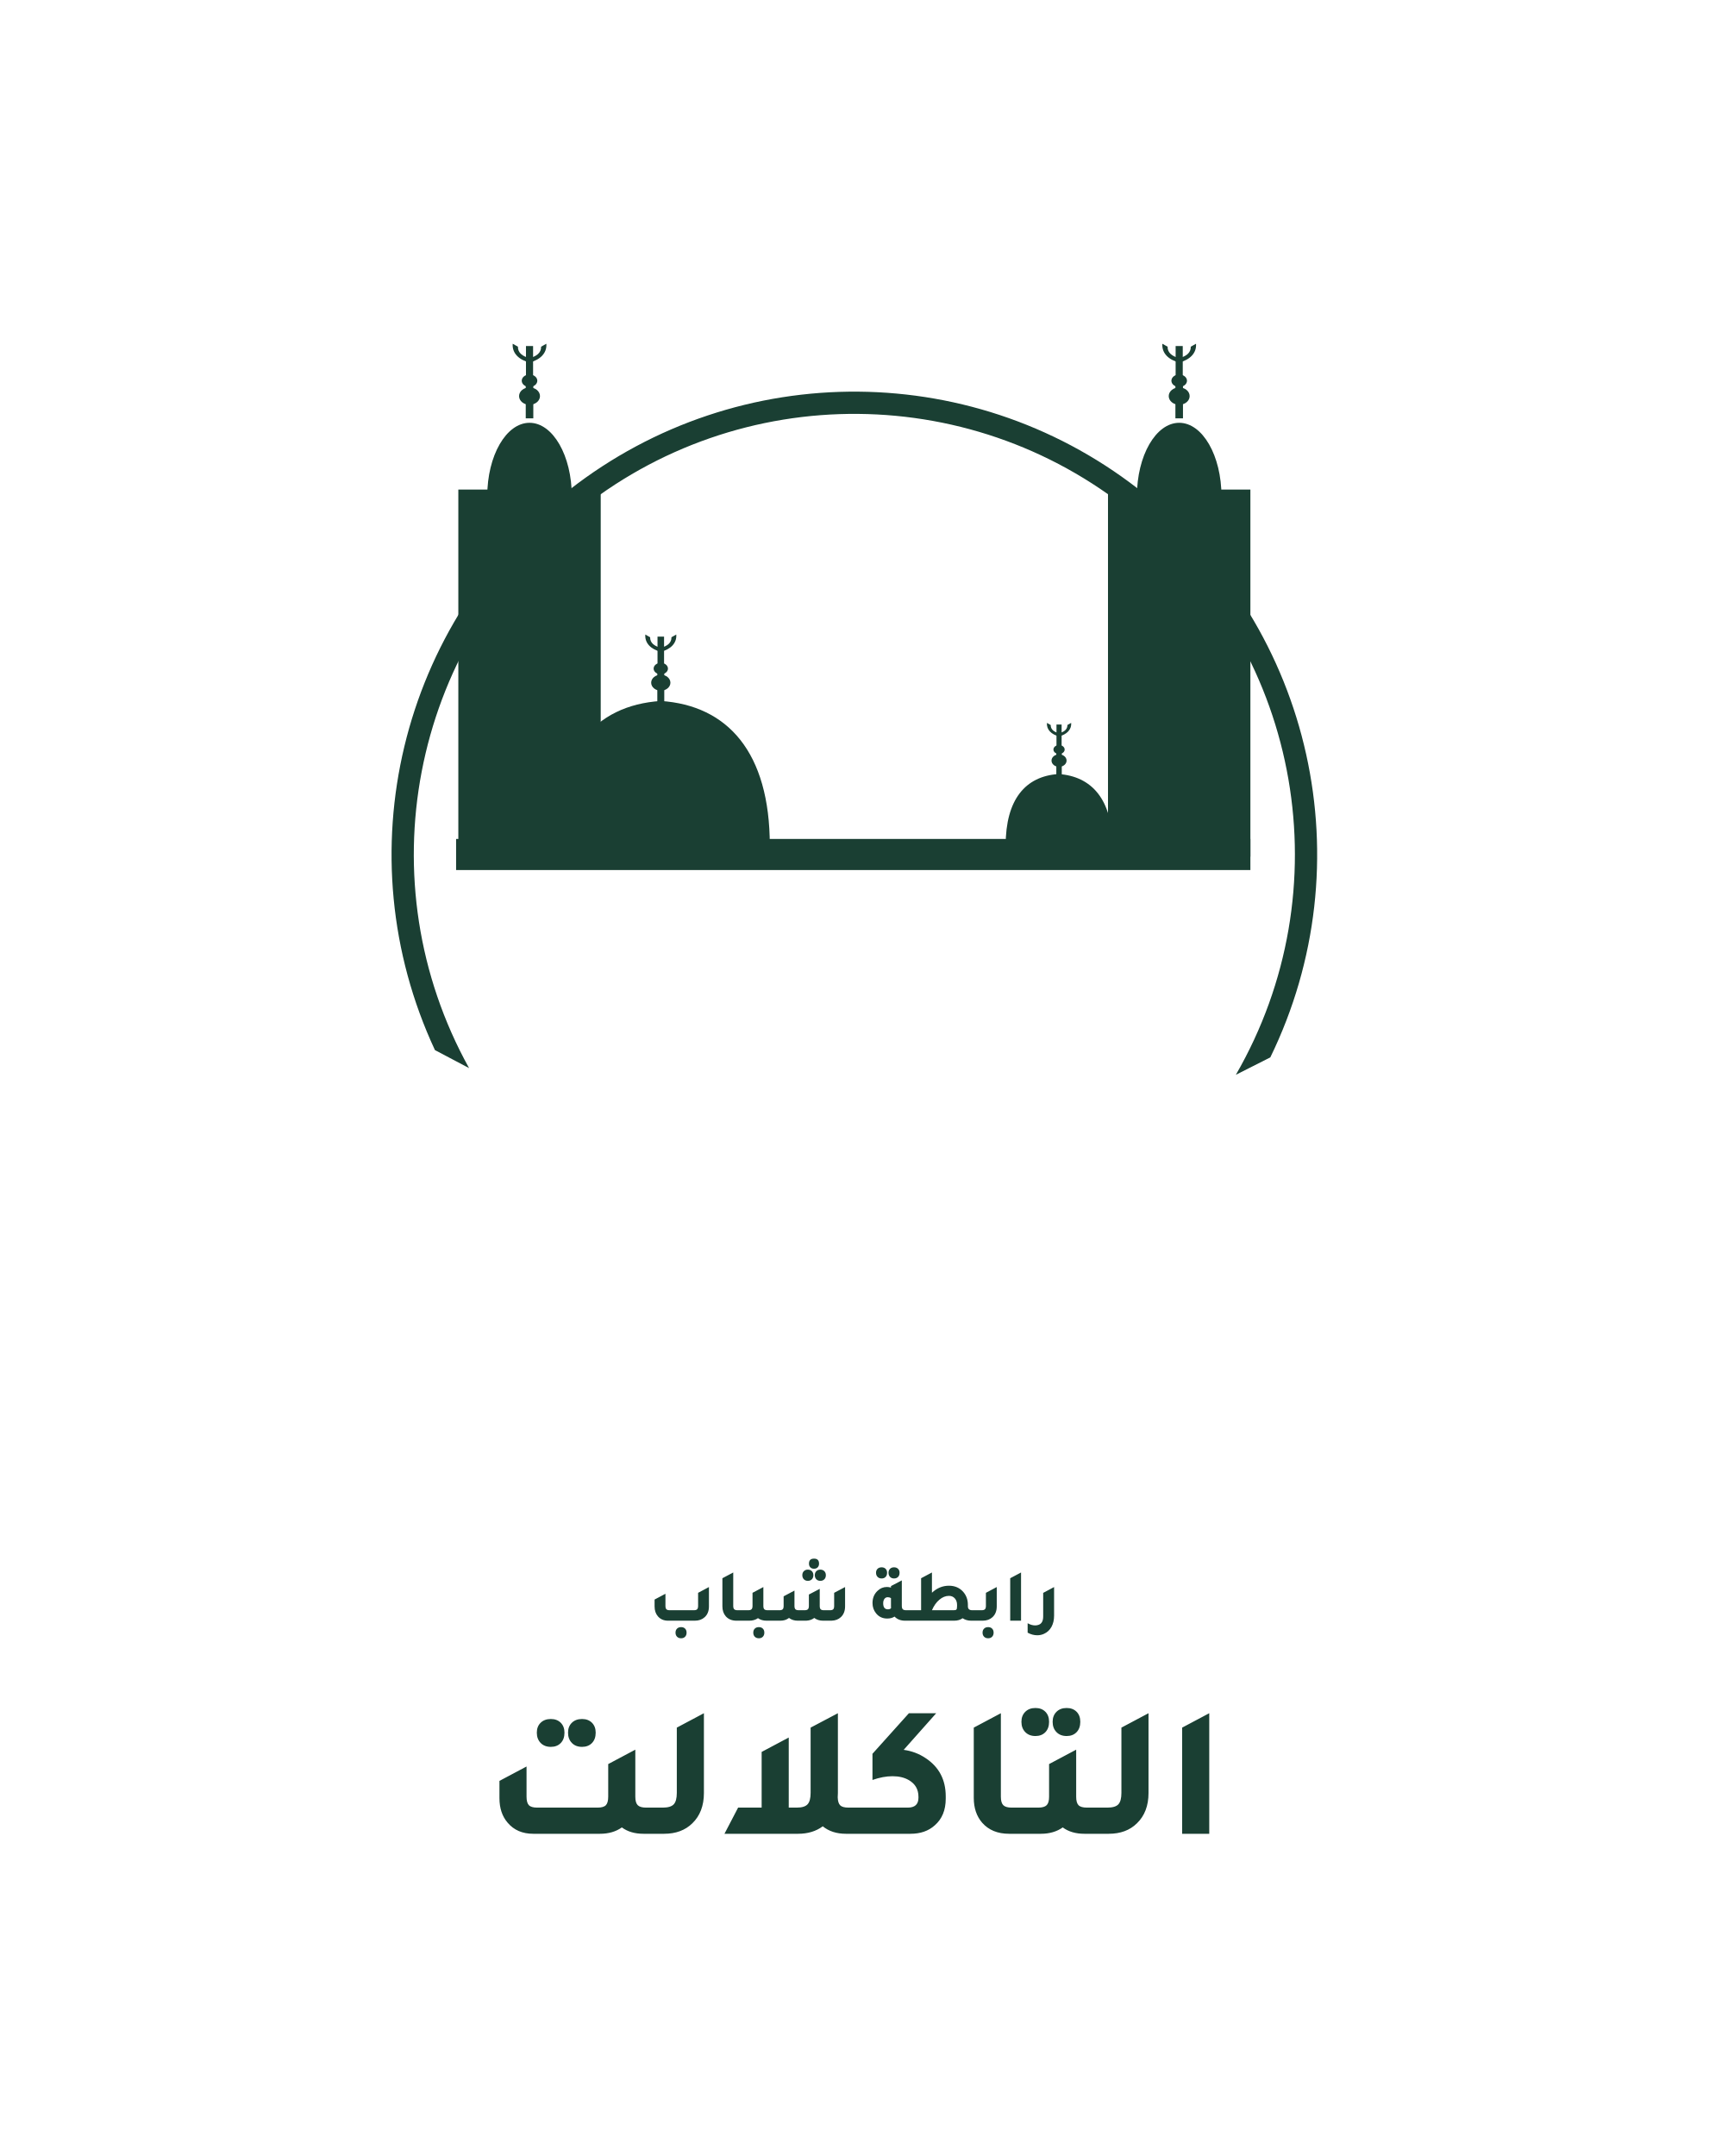
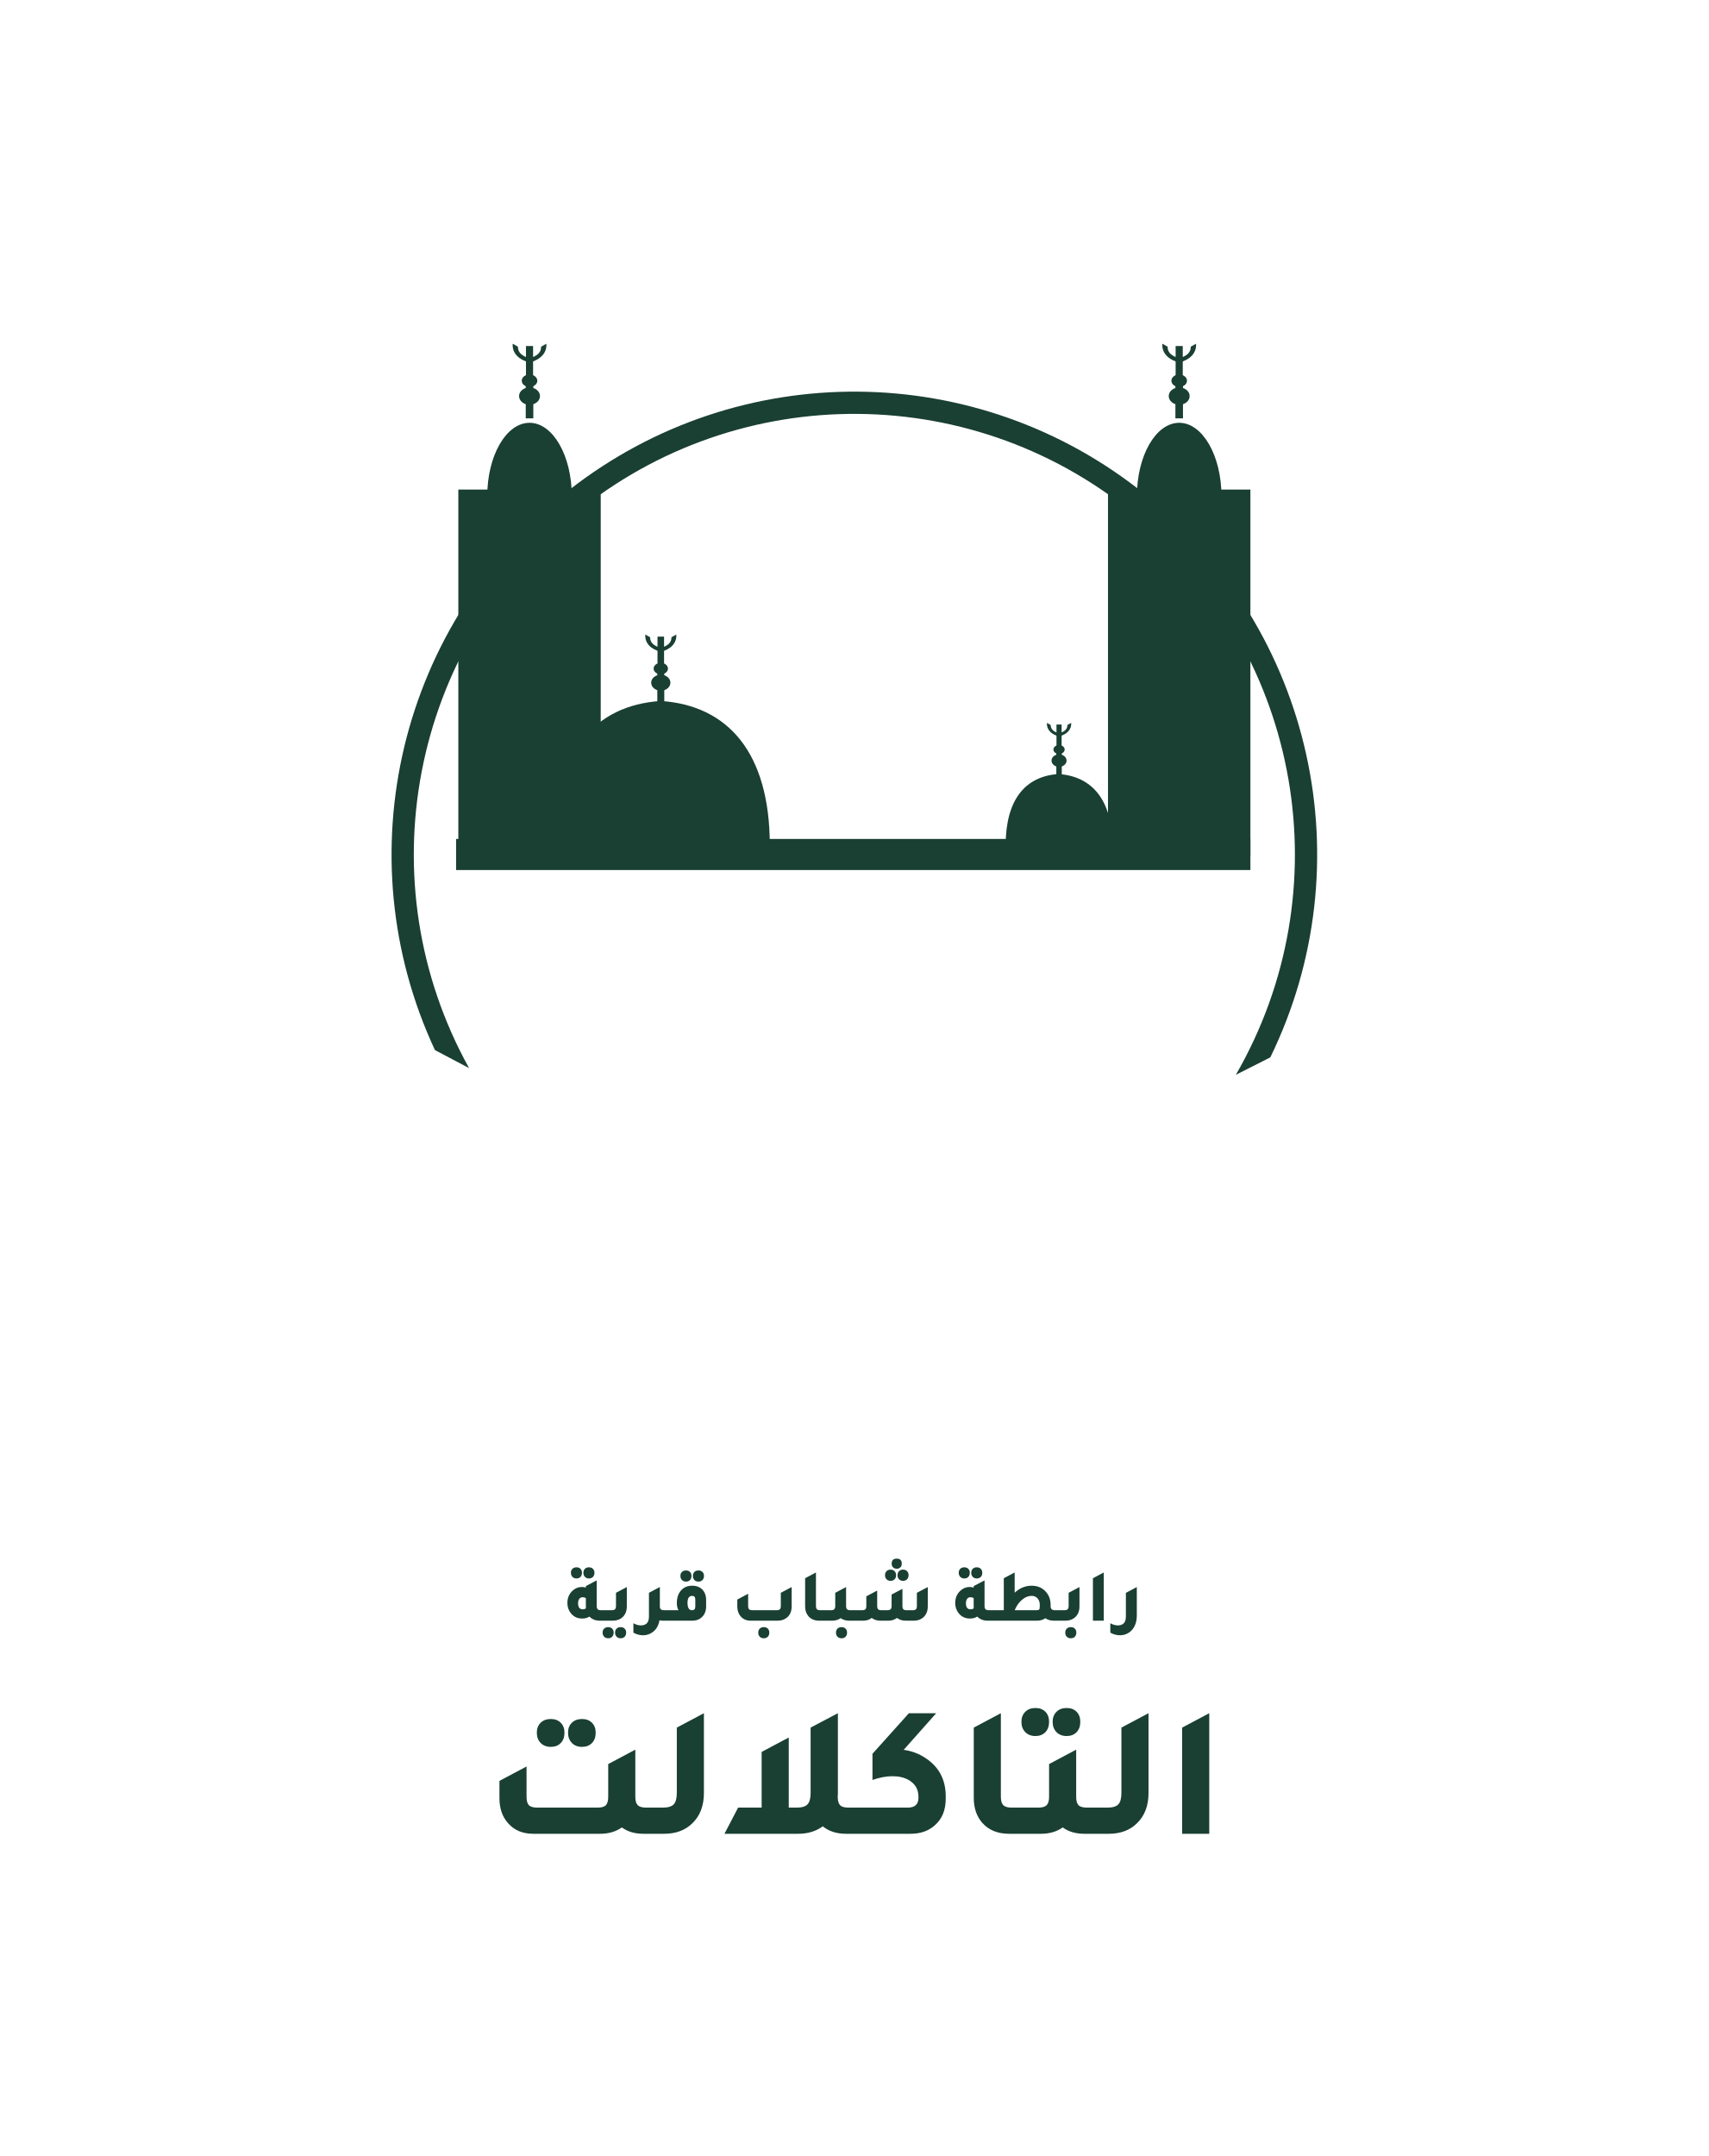
<svg xmlns="http://www.w3.org/2000/svg" viewBox="0 0 768 968.88" width="768" height="968.88" role="img" aria-label="رابطة شباب قرية التاكلالت">
  <g transform="translate(128 128) scale(1)">
    <defs>
      <clipPath id="ia6e68g0-roundel-clip">
        <circle cx="256" cy="256" r="254" />
      </clipPath>
      <g id="ia6e68g0-finial" fill="#1a3f33">
        <rect x="-1.7" y="-7" width="3.4" height="7" />
        <ellipse cx="0" cy="-10" rx="4.7" ry="3.9" />
        <rect x="-1.7" y="-15" width="3.4" height="4" />
        <ellipse cx="0" cy="-16.9" rx="3.5" ry="2.8" />
        <rect x="-1.6" y="-27" width="3.2" height="10" />
        <g transform="translate(0,-28.5) scale(0.84,0.74)">
          <path d="M -9,-6.8 C -9.4,-1 -5.6,3 0,4.6 C 5.6,3 9.4,-1 9,-6.8 L 6.2,-5 C 6.3,-1.4 3.8,0.9 0,1.9 C -3.8,0.9 -6.3,-1.4 -6.2,-5 Z" />
        </g>
        <rect x="-1.6" y="-32.5" width="3.2" height="5.5" />
      </g>
      <g id="ia6e68g0-dome">
        <path d="M 0,0 C 0,-42 18,-63 48,-65 C 78,-63 97,-42 97,0 Z" fill="#1a3f33" />
        <path d="M 48,-65 C 78,-63 97,-42 97,0 L 75,0 C 75,-38 64,-58 48,-65 Z" fill="none" opacity="0.5" />
      </g>
      <g id="ia6e68g0-minaret-shaft">
        <rect x="-32" y="-165" width="64" height="165" fill="#1a3f33" />
        <rect x="20" y="-165" width="12" height="165" fill="none" opacity="0.6" />
        <rect x="-9" y="-125" width="18" height="26" rx="2.5" fill="none" />
        <rect x="-9" y="-37" width="18" height="25" rx="2.5" fill="none" />
      </g>
      <g id="ia6e68g0-minaret-top">
        <path d="M -19,-162 A 19,33 0 0 1 19,-162 Z" fill="#1a3f33" />
        <g fill="none" stroke="none" stroke-width="1.5" stroke-linecap="round">
          <path d="M 0,-195 A 10.8,33 0 0 0 -10.8,-162" />
          <path d="M 0,-195 A 10.8,33 0 0 1 10.8,-162" />
        </g>
        <use href="#ia6e68g0-finial" transform="translate(0,-197)" />
      </g>
    </defs>
    <circle cx="256" cy="256" r="254" fill="none" />
    <g clip-path="url(#ia6e68g0-roundel-clip)">
      <circle cx="256" cy="256" r="198" fill="none" />
      <rect x="77" y="249" width="357" height="270" fill="none" />
      <rect x="345" y="249" width="89" height="270" fill="none" opacity="0.22" />
      <g fill="none" opacity="0.45">
        <ellipse cx="196" cy="292" rx="38" ry="9" />
        <ellipse cx="330" cy="322" rx="46" ry="10" />
        <ellipse cx="180" cy="356" rx="52" ry="11" />
        <ellipse cx="336" cy="392" rx="42" ry="10" />
        <ellipse cx="212" cy="424" rx="58" ry="12" />
      </g>
      <path d="M 82.83,351.99 L 67.49,343.9 A 208,208 0 1 1 442.95,347.18 L 427.47,355 A 198,198 0 1 0 82.83,351.99 Z" fill="#1a3f33" />
      <use href="#ia6e68g0-minaret-shaft" transform="translate(110,257)" />
      <use href="#ia6e68g0-minaret-shaft" transform="translate(402,257)" />
      <use href="#ia6e68g0-dome" transform="translate(121,252)" />
      <use href="#ia6e68g0-finial" transform="translate(169,188) scale(0.92)" />
      <use href="#ia6e68g0-dome" transform="translate(324,252) scale(0.4948)" />
      <use href="#ia6e68g0-finial" transform="translate(348,221) scale(0.72)" />
      <rect x="77" y="249" width="357" height="14" fill="#1a3f33" />
      <rect x="77" y="261" width="357" height="4" fill="none" opacity="0.55" />
      <g transform="translate(296,300)">
        <rect x="0" y="0" width="46" height="38" rx="3" fill="none" />
        <rect x="5" y="5" width="36" height="28" rx="2" fill="none" />
        <rect x="5" y="13" width="36" height="3.5" fill="none" />
        <rect x="5" y="22" width="36" height="3.5" fill="none" />
        <rect x="16" y="5" width="3.5" height="28" fill="none" />
      </g>
    </g>
    <use href="#ia6e68g0-minaret-top" transform="translate(110,257)" />
    <use href="#ia6e68g0-minaret-top" transform="translate(402,257)" />
  </g>
  <g transform="translate(216.92 701.44)">
-     <path d="M9.11,0Q6.18,0 4.5,-1.98Q3.02,-3.7 3.02,-6.42L3.02,-9.51L7.9,-12.1L7.9,-6.69Q7.9,-5.58 8.32,-5.14Q8.74,-4.7 9.81,-4.7L20.66,-4.7Q21.74,-4.7 22.16,-5.14Q22.58,-5.58 22.58,-6.69L22.58,-12.53L27.45,-15.12L27.45,-6.42Q27.45,-3.29 25.5,-1.55Q23.79,0 21.1,0L9.11,0ZM14.95,7.9Q13.81,7.9 13.12,7.21Q12.43,6.52 12.43,5.38Q12.43,4.23 13.12,3.56Q13.81,2.89 14.95,2.89Q16.06,2.89 16.73,3.56Q17.4,4.23 17.4,5.38Q17.4,6.52 16.73,7.21Q16.06,7.9 14.95,7.9Z M39.85,0Q36.76,0 35.01,-1.98Q33.5,-3.73 33.5,-6.45L33.5,-19.08L38.37,-21.67L38.37,-6.65Q38.37,-5.58 38.81,-5.14Q39.24,-4.7 40.32,-4.7L43.61,-4.7L43.61,0L39.85,0Z M53.86,-4.7L57.12,-4.7L57.12,0L53.39,0Q51.04,0 49.49,-1.14Q47.88,0 45.56,0L41.8,0L41.8,-4.7L45.09,-4.7Q46.17,-4.7 46.6,-5.14Q47.04,-5.58 47.04,-6.65L47.04,-12.53L51.91,-15.12L51.91,-6.65Q51.91,-5.58 52.33,-5.14Q52.75,-4.7 53.86,-4.7ZM49.9,2.89Q51,2.89 51.68,3.56Q52.35,4.23 52.35,5.38Q52.35,6.52 51.68,7.21Q51,7.9 49.9,7.9Q48.75,7.9 48.06,7.21Q47.38,6.52 47.38,5.38Q47.38,4.23 48.06,3.56Q48.75,2.89 49.9,2.89Z M74.69,-23.35Q73.65,-23.35 73.03,-23.97Q72.41,-24.6 72.41,-25.64Q72.41,-27.89 74.69,-27.89Q76.94,-27.89 76.94,-25.64Q76.94,-24.6 76.32,-23.97Q75.7,-23.35 74.69,-23.35ZM71.9,-17.91Q70.8,-17.91 70.11,-18.61Q69.42,-19.32 69.42,-20.46Q69.42,-21.57 70.11,-22.26Q70.8,-22.95 71.9,-22.95Q73.01,-22.95 73.7,-22.26Q74.39,-21.57 74.39,-20.46Q74.39,-19.29 73.7,-18.6Q73.01,-17.91 71.9,-17.91ZM77.52,-17.91Q76.41,-17.91 75.72,-18.61Q75.03,-19.32 75.03,-20.46Q75.03,-21.57 75.72,-22.26Q76.41,-22.95 77.52,-22.95Q78.62,-22.95 79.31,-22.26Q80,-21.57 80,-20.46Q80,-19.29 79.31,-18.6Q78.62,-17.91 77.52,-17.91ZM55.34,0L55.34,-4.7L59.1,-4.7Q60.18,-4.7 60.6,-5.12Q61.02,-5.54 61.02,-6.65L61.02,-10.95L65.89,-13.54L65.89,-6.65Q65.89,-5.58 66.31,-5.14Q66.73,-4.7 67.84,-4.7L70.43,-4.7Q71.5,-4.7 71.94,-5.14Q72.37,-5.58 72.37,-6.65L72.37,-11.76L77.25,-14.31L77.25,-6.65Q77.25,-5.54 77.67,-5.12Q78.09,-4.7 79.16,-4.7L81.82,-4.7Q82.89,-4.7 83.31,-5.12Q83.73,-5.54 83.73,-6.65L83.73,-12.53L88.64,-15.12L88.64,-6.45Q88.64,-3.39 86.76,-1.61Q85.11,-0.07 82.52,0L78.72,0Q76.41,0 74.79,-1.24Q73.32,-0.1 71.16,0L67.37,0Q65.05,0 63.44,-1.24Q61.86,0 59.54,0L55.34,0Z M105.07,-18.98Q103.92,-18.98 103.24,-19.69Q102.55,-20.4 102.55,-21.54Q102.55,-22.65 103.24,-23.32Q103.92,-23.99 105.07,-23.99Q106.18,-23.99 106.85,-23.32Q107.52,-22.65 107.52,-21.54Q107.52,-20.36 106.85,-19.67Q106.18,-18.98 105.07,-18.98ZM110.64,-18.98Q109.54,-18.98 108.85,-19.69Q108.16,-20.4 108.16,-21.54Q108.16,-22.65 108.85,-23.32Q109.54,-23.99 110.64,-23.99Q111.75,-23.99 112.44,-23.32Q113.13,-22.65 113.13,-21.54Q113.13,-20.36 112.46,-19.67Q111.79,-18.98 110.64,-18.98ZM116.09,-4.7L119.38,-4.7L119.38,0L115.62,0Q112.63,0 110.88,-1.85Q109.54,-0.97 107.59,-0.97Q104.43,-0.97 102.55,-3.33Q100.97,-5.28 100.97,-7.93Q100.97,-11.29 103.22,-13.41Q105.03,-15.15 107.45,-15.15Q108.36,-15.15 109.27,-14.88L109.27,-15.56L114.14,-18.11L114.14,-6.65Q114.14,-5.58 114.58,-5.14Q115.01,-4.7 116.09,-4.7ZM109.27,-10.15Q108.63,-10.55 107.82,-10.55Q106.88,-10.55 106.33,-9.81Q105.77,-9.07 105.77,-7.83Q105.77,-5.11 107.89,-5.11Q108.83,-5.11 109.3,-5.64Q109.27,-5.91 109.27,-6.45L109.27,-10.15Z M148.51,-4.7L148.51,0L145.32,0Q143.1,0 141.46,-1.11Q139.94,0 137.66,0L117.57,0L117.57,-4.7L122.81,-4.7L122.81,-19.08L127.68,-21.67L127.68,-12.57Q131.07,-15.72 135.31,-15.72Q139.34,-15.72 141.79,-12.9Q143.84,-10.52 143.84,-7.09L143.84,-6.45Q143.84,-4.7 145.79,-4.7L148.51,-4.7ZM137.49,-4.7Q138.43,-4.7 138.7,-5.04Q138.97,-5.38 138.97,-6.62L138.97,-7.09Q138.97,-8.9 137.96,-10.03Q136.95,-11.16 135.34,-11.16Q133.06,-11.16 131.01,-9.42Q128.96,-7.69 127.68,-4.7L137.49,-4.7Z M146.7,0L146.7,-4.7L149.99,-4.7Q151.07,-4.7 151.5,-5.14Q151.94,-5.58 151.94,-6.65L151.94,-12.53L156.81,-15.12L156.81,-6.45Q156.81,-3.33 154.86,-1.55Q153.15,0 150.46,0L146.7,0ZM152.95,7.9Q151.8,7.9 151.12,7.21Q150.43,6.52 150.43,5.38Q150.43,4.23 151.12,3.56Q151.8,2.89 152.95,2.89Q154.06,2.89 154.73,3.56Q155.4,4.23 155.4,5.38Q155.4,6.52 154.73,7.21Q154.06,7.9 152.95,7.9Z M162.86,0L162.86,-19.08L167.73,-21.67L167.73,0L162.86,0Z M182.58,-2.25Q182.58,0.64 181.41,2.77Q180.23,4.91 178.08,5.88Q176.67,6.55 175.02,6.55Q172.8,6.55 170.69,5.38L170.69,1.14Q172.44,2.12 174.08,2.12Q174.92,2.12 175.63,1.85Q177.68,1.14 177.68,-1.92L177.68,-12.5L182.58,-15.12L182.58,-2.25Z" fill="#1a3f33" transform="translate(74.27 26.88)" />
+     <path d="M5.11,-18.98Q3.96,-18.98 3.28,-19.69Q2.59,-20.4 2.59,-21.54Q2.59,-22.65 3.28,-23.32Q3.96,-23.99 5.11,-23.99Q6.22,-23.99 6.89,-23.32Q7.56,-22.65 7.56,-21.54Q7.56,-20.36 6.89,-19.67Q6.22,-18.98 5.11,-18.98ZM10.68,-18.98Q9.58,-18.98 8.89,-19.69Q8.2,-20.4 8.2,-21.54Q8.2,-22.65 8.89,-23.32Q9.58,-23.99 10.68,-23.99Q11.79,-23.99 12.48,-23.32Q13.17,-22.65 13.17,-21.54Q13.17,-20.36 12.5,-19.67Q11.83,-18.98 10.68,-18.98ZM16.13,-4.7L19.42,-4.7L19.42,0L15.66,0Q12.67,0 10.92,-1.85Q9.58,-0.97 7.63,-0.97Q4.47,-0.97 2.59,-3.33Q1.01,-5.28 1.01,-7.93Q1.01,-11.29 3.26,-13.41Q5.07,-15.15 7.49,-15.15Q8.4,-15.15 9.31,-14.88L9.31,-15.56L14.18,-18.11L14.18,-6.65Q14.18,-5.58 14.62,-5.14Q15.05,-4.7 16.13,-4.7ZM9.31,-10.15Q8.67,-10.55 7.86,-10.55Q6.92,-10.55 6.37,-9.81Q5.81,-9.07 5.81,-7.83Q5.81,-5.11 7.93,-5.11Q8.87,-5.11 9.34,-5.64Q9.31,-5.91 9.31,-6.45L9.31,-10.15Z M17.61,0L17.61,-4.7L20.9,-4.7Q21.97,-4.7 22.41,-5.14Q22.85,-5.58 22.85,-6.65L22.85,-12.53L27.72,-15.12L27.72,-6.45Q27.72,-3.33 25.77,-1.55Q24.09,0 21.37,0L17.61,0ZM19.35,7.9Q18.21,7.9 17.52,7.19Q16.83,6.48 16.83,5.34Q16.83,4.23 17.52,3.56Q18.21,2.89 19.35,2.89Q20.46,2.89 21.13,3.56Q21.81,4.23 21.81,5.34Q21.81,6.52 21.13,7.21Q20.46,7.9 19.35,7.9ZM24.93,7.9Q23.82,7.9 23.13,7.19Q22.44,6.48 22.44,5.34Q22.44,4.23 23.13,3.56Q23.82,2.89 24.93,2.89Q26.04,2.89 26.73,3.56Q27.42,4.23 27.42,5.34Q27.42,6.52 26.75,7.21Q26.07,7.9 24.93,7.9Z M44.49,-4.7L47.78,-4.7L47.78,0L44.02,0Q43.24,0 42.4,-0.17Q41.63,4.23 38.07,5.88Q36.66,6.55 35.01,6.55Q32.79,6.55 30.68,5.38L30.68,1.14Q32.42,2.12 34.07,2.12Q34.91,2.12 35.62,1.85Q37.67,1.14 37.67,-1.92L37.67,-12.53L42.54,-15.12L42.54,-15.09L42.57,-15.12L42.57,-6.08Q42.74,-4.7 44.49,-4.7Z M54.33,-17.57Q53.19,-17.57 52.5,-18.28Q51.81,-18.98 51.81,-20.13Q51.81,-21.24 52.5,-21.91Q53.19,-22.58 54.33,-22.58Q55.44,-22.58 56.11,-21.91Q56.78,-21.24 56.78,-20.13Q56.78,-18.95 56.11,-18.26Q55.44,-17.57 54.33,-17.57ZM59.91,-17.57Q58.77,-17.57 58.09,-18.28Q57.42,-18.98 57.42,-20.13Q57.42,-21.24 58.09,-21.91Q58.77,-22.58 59.91,-22.58Q61.02,-22.58 61.71,-21.91Q62.4,-21.24 62.4,-20.13Q62.4,-18.95 61.71,-18.26Q61.02,-17.57 59.91,-17.57ZM45.96,0L45.96,-4.7L50.94,-4.7Q50.2,-6.05 50.2,-7.86Q50.2,-11.63 52.25,-13.78Q54.1,-15.72 57.09,-15.72Q60.14,-15.72 61.86,-13.78Q63.37,-12.06 63.37,-9.37L63.37,-6.42Q63.37,-3.53 61.62,-1.75Q59.94,0 57.02,0L45.96,0ZM58.5,-9.51Q58.5,-11.16 57.09,-11.16Q55,-11.16 55,-8.03Q55,-4.7 57.02,-4.7Q58.5,-4.7 58.5,-6.32L58.5,-9.51Z M83.46,0Q80.54,0 78.86,-1.98Q77.38,-3.7 77.38,-6.42L77.38,-9.51L82.25,-12.1L82.25,-6.69Q82.25,-5.58 82.67,-5.14Q83.09,-4.7 84.17,-4.7L95.02,-4.7Q96.1,-4.7 96.52,-5.14Q96.94,-5.58 96.94,-6.69L96.94,-12.53L101.81,-15.12L101.81,-6.42Q101.81,-3.29 99.86,-1.55Q98.15,0 95.46,0L83.46,0ZM89.31,7.9Q88.17,7.9 87.48,7.21Q86.79,6.52 86.79,5.38Q86.79,4.23 87.48,3.56Q88.17,2.89 89.31,2.89Q90.42,2.89 91.09,3.56Q91.76,4.23 91.76,5.38Q91.76,6.52 91.09,7.21Q90.42,7.9 89.31,7.9Z M114.21,0Q111.12,0 109.37,-1.98Q107.86,-3.73 107.86,-6.45L107.86,-19.08L112.73,-21.67L112.73,-6.65Q112.73,-5.58 113.16,-5.14Q113.6,-4.7 114.68,-4.7L117.97,-4.7L117.97,0L114.21,0Z M128.22,-4.7L131.48,-4.7L131.48,0L127.75,0Q125.4,0 123.85,-1.14Q122.24,0 119.92,0L116.16,0L116.16,-4.7L119.45,-4.7Q120.52,-4.7 120.96,-5.14Q121.4,-5.58 121.4,-6.65L121.4,-12.53L126.27,-15.12L126.27,-6.65Q126.27,-5.58 126.69,-5.14Q127.11,-4.7 128.22,-4.7ZM124.25,2.89Q125.36,2.89 126.03,3.56Q126.71,4.23 126.71,5.38Q126.71,6.52 126.03,7.21Q125.36,7.9 124.25,7.9Q123.11,7.9 122.42,7.21Q121.73,6.52 121.73,5.38Q121.73,4.23 122.42,3.56Q123.11,2.89 124.25,2.89Z M149.05,-23.35Q148.01,-23.35 147.39,-23.97Q146.76,-24.6 146.76,-25.64Q146.76,-27.89 149.05,-27.89Q151.3,-27.89 151.3,-25.64Q151.3,-24.6 150.68,-23.97Q150.06,-23.35 149.05,-23.35ZM146.26,-17.91Q145.15,-17.91 144.46,-18.61Q143.77,-19.32 143.77,-20.46Q143.77,-21.57 144.46,-22.26Q145.15,-22.95 146.26,-22.95Q147.37,-22.95 148.06,-22.26Q148.75,-21.57 148.75,-20.46Q148.75,-19.29 148.06,-18.6Q147.37,-17.91 146.26,-17.91ZM151.87,-17.91Q150.76,-17.91 150.07,-18.61Q149.39,-19.32 149.39,-20.46Q149.39,-21.57 150.07,-22.26Q150.76,-22.95 151.87,-22.95Q152.98,-22.95 153.67,-22.26Q154.36,-21.57 154.36,-20.46Q154.36,-19.29 153.67,-18.6Q152.98,-17.91 151.87,-17.91ZM129.7,0L129.7,-4.7L133.46,-4.7Q134.53,-4.7 134.95,-5.12Q135.37,-5.54 135.37,-6.65L135.37,-10.95L140.25,-13.54L140.25,-6.65Q140.25,-5.58 140.67,-5.14Q141.09,-4.7 142.2,-4.7L144.78,-4.7Q145.86,-4.7 146.29,-5.14Q146.73,-5.58 146.73,-6.65L146.73,-11.76L151.6,-14.31L151.6,-6.65Q151.6,-5.54 152.02,-5.12Q152.44,-4.7 153.52,-4.7L156.17,-4.7Q157.25,-4.7 157.67,-5.12Q158.09,-5.54 158.09,-6.65L158.09,-12.53L162.99,-15.12L162.99,-6.45Q162.99,-3.39 161.11,-1.61Q159.47,-0.07 156.88,0L153.08,0Q150.76,0 149.15,-1.24Q147.67,-0.1 145.52,0L141.72,0Q139.41,0 137.79,-1.24Q136.21,0 133.9,0L129.7,0Z M179.42,-18.98Q178.28,-18.98 177.59,-19.69Q176.9,-20.4 176.9,-21.54Q176.9,-22.65 177.59,-23.32Q178.28,-23.99 179.42,-23.99Q180.53,-23.99 181.2,-23.32Q181.88,-22.65 181.88,-21.54Q181.88,-20.36 181.2,-19.67Q180.53,-18.98 179.42,-18.98ZM185,-18.98Q183.89,-18.98 183.2,-19.69Q182.52,-20.4 182.52,-21.54Q182.52,-22.65 183.2,-23.32Q183.89,-23.99 185,-23.99Q186.11,-23.99 186.8,-23.32Q187.49,-22.65 187.49,-21.54Q187.49,-20.36 186.82,-19.67Q186.14,-18.98 185,-18.98ZM190.44,-4.7L193.74,-4.7L193.74,0L189.97,0Q186.98,0 185.24,-1.85Q183.89,-0.97 181.94,-0.97Q178.79,-0.97 176.9,-3.33Q175.32,-5.28 175.32,-7.93Q175.32,-11.29 177.58,-13.41Q179.39,-15.15 181.81,-15.15Q182.72,-15.15 183.62,-14.88L183.62,-15.56L188.5,-18.11L188.5,-6.65Q188.5,-5.58 188.93,-5.14Q189.37,-4.7 190.44,-4.7ZM183.62,-10.15Q182.99,-10.55 182.18,-10.55Q181.24,-10.55 180.68,-9.81Q180.13,-9.07 180.13,-7.83Q180.13,-5.11 182.25,-5.11Q183.19,-5.11 183.66,-5.64Q183.62,-5.91 183.62,-6.45L183.62,-10.15Z M222.87,-4.7L222.87,0L219.68,0Q217.46,0 215.81,-1.11Q214.3,0 212.02,0L191.92,0L191.92,-4.7L197.16,-4.7L197.16,-19.08L202.04,-21.67L202.04,-12.57Q205.43,-15.72 209.66,-15.72Q213.7,-15.72 216.15,-12.9Q218.2,-10.52 218.2,-7.09L218.2,-6.45Q218.2,-4.7 220.15,-4.7L222.87,-4.7ZM211.85,-4.7Q212.79,-4.7 213.06,-5.04Q213.33,-5.38 213.33,-6.62L213.33,-7.09Q213.33,-8.9 212.32,-10.03Q211.31,-11.16 209.7,-11.16Q207.41,-11.16 205.36,-9.42Q203.31,-7.69 202.04,-4.7L211.85,-4.7Z M221.05,0L221.05,-4.7L224.35,-4.7Q225.42,-4.7 225.86,-5.14Q226.3,-5.58 226.3,-6.65L226.3,-12.53L231.17,-15.12L231.17,-6.45Q231.17,-3.33 229.22,-1.55Q227.51,0 224.82,0L221.05,0ZM227.3,7.9Q226.16,7.9 225.47,7.21Q224.78,6.52 224.78,5.38Q224.78,4.23 225.47,3.56Q226.16,2.89 227.3,2.89Q228.41,2.89 229.08,3.56Q229.76,4.23 229.76,5.38Q229.76,6.52 229.08,7.21Q228.41,7.9 227.3,7.9Z M237.22,0L237.22,-19.08L242.09,-21.67L242.09,0L237.22,0Z M256.94,-2.25Q256.94,0.64 255.76,2.77Q254.59,4.91 252.44,5.88Q251.03,6.55 249.38,6.55Q247.16,6.55 245.04,5.38L245.04,1.14Q246.79,2.12 248.44,2.12Q249.28,2.12 249.98,1.85Q252.03,1.14 252.03,-1.92L252.03,-12.5L256.94,-15.12L256.94,-2.25Z" fill="#1a3f33" transform="translate(37.09 26.88)" />
    <path d="M30.66,-39.06Q27.8,-39.06 26.08,-40.82Q24.36,-42.59 24.36,-45.44Q24.36,-48.22 26.08,-49.9Q27.8,-51.58 30.66,-51.58Q33.43,-51.58 35.11,-49.9Q36.79,-48.22 36.79,-45.44Q36.79,-42.5 35.11,-40.78Q33.43,-39.06 30.66,-39.06ZM44.69,-39.06Q41.83,-39.06 40.11,-40.82Q38.39,-42.59 38.39,-45.44Q38.39,-48.22 40.11,-49.9Q41.83,-51.58 44.69,-51.58Q47.46,-51.58 49.14,-49.9Q50.82,-48.22 50.82,-45.44Q50.82,-42.5 49.14,-40.78Q47.46,-39.06 44.69,-39.06ZM73.5,-11.76L80.3,-11.76L80.3,0L72.32,0Q66.44,0 62.58,-2.86Q58.55,0 52.75,0L22.76,0Q15.46,0 11.26,-4.96Q7.56,-9.24 7.56,-16.04L7.56,-23.77L19.74,-30.24L19.74,-16.72Q19.74,-13.94 20.79,-12.85Q21.84,-11.76 24.53,-11.76L51.66,-11.76Q54.35,-11.76 55.4,-12.85Q56.45,-13.94 56.45,-16.72L56.45,-31.33L68.63,-37.8L68.63,-16.63Q68.63,-13.94 69.72,-12.85Q70.81,-11.76 73.5,-11.76Z M75.52,0L75.52,-11.76L80.98,-11.76Q84.5,-11.76 85.89,-13.23Q87.28,-14.7 87.28,-18.4L87.28,-47.71L99.46,-54.18L99.46,-18.31Q99.46,-9.74 94.25,-4.7Q89.46,0 81.56,0L75.52,0Z M164.47,-11.76L172.7,-11.76L172.7,0L163.3,0Q157,0 152.88,-3.36Q148.34,0 141.79,0L108.7,0L114.83,-11.76L125.41,-11.76L125.41,-36.79L137.59,-43.26L137.59,-11.76L141.2,-11.76Q144.65,-11.76 146.03,-13.23Q147.42,-14.7 147.42,-18.4L147.42,-47.71L159.68,-54.18L159.68,-18.31Q159.68,-16.97 159.6,-16.38Q159.68,-13.78 160.73,-12.77Q161.78,-11.76 164.47,-11.76Z M189.25,-37.72Q194.71,-36.96 199.08,-34.02Q208.15,-28.06 208.15,-16.8L208.15,-15.79Q208.15,-8.06 203.2,-3.78Q199,0 192.28,0L168.17,0L168.17,-11.76L191.1,-11.76Q195.89,-11.76 195.89,-16.21L195.89,-16.63Q195.89,-21.67 191.44,-24.19Q188.5,-25.87 184.21,-25.87Q180.01,-25.87 175.22,-24.19L175.22,-35.95L191.6,-54.18L203.87,-54.18L189.25,-37.72Z M236.63,0Q228.9,0 224.53,-4.96Q220.75,-9.32 220.75,-16.13L220.75,-47.71L232.93,-54.18L232.93,-16.63Q232.93,-13.94 234.02,-12.85Q235.12,-11.76 237.8,-11.76L246.04,-11.76L246.04,0L236.63,0Z M248.47,-43.93Q245.62,-43.93 243.89,-45.7Q242.17,-47.46 242.17,-50.32Q242.17,-53.09 243.89,-54.81Q245.62,-56.53 248.47,-56.53Q251.24,-56.53 252.92,-54.85Q254.6,-53.17 254.6,-50.32Q254.6,-47.38 252.92,-45.65Q251.24,-43.93 248.47,-43.93ZM262.5,-43.93Q259.64,-43.93 257.92,-45.7Q256.2,-47.46 256.2,-50.32Q256.2,-53.09 257.92,-54.81Q259.64,-56.53 262.5,-56.53Q265.27,-56.53 266.95,-54.85Q268.63,-53.17 268.63,-50.32Q268.63,-47.38 266.95,-45.65Q265.27,-43.93 262.5,-43.93ZM271.66,-11.76L279.8,-11.76L279.8,0L270.48,0Q264.6,0 260.74,-2.86Q256.7,0 250.91,0L241.5,0L241.5,-11.76L249.73,-11.76Q252.42,-11.76 253.51,-12.85Q254.6,-13.94 254.6,-16.63L254.6,-31.33L266.78,-37.8L266.78,-16.63Q266.78,-13.94 267.83,-12.85Q268.88,-11.76 271.66,-11.76Z M275.35,0L275.35,-11.76L280.81,-11.76Q284.34,-11.76 285.73,-13.23Q287.11,-14.7 287.11,-18.4L287.11,-47.71L299.29,-54.18L299.29,-18.31Q299.29,-9.74 294.08,-4.7Q289.3,0 281.4,0L275.35,0Z M314.41,0L314.41,-47.71L326.59,-54.18L326.59,0L314.41,0Z" fill="#1a3f33" transform="translate(0 122.64)" />
  </g>
</svg>
